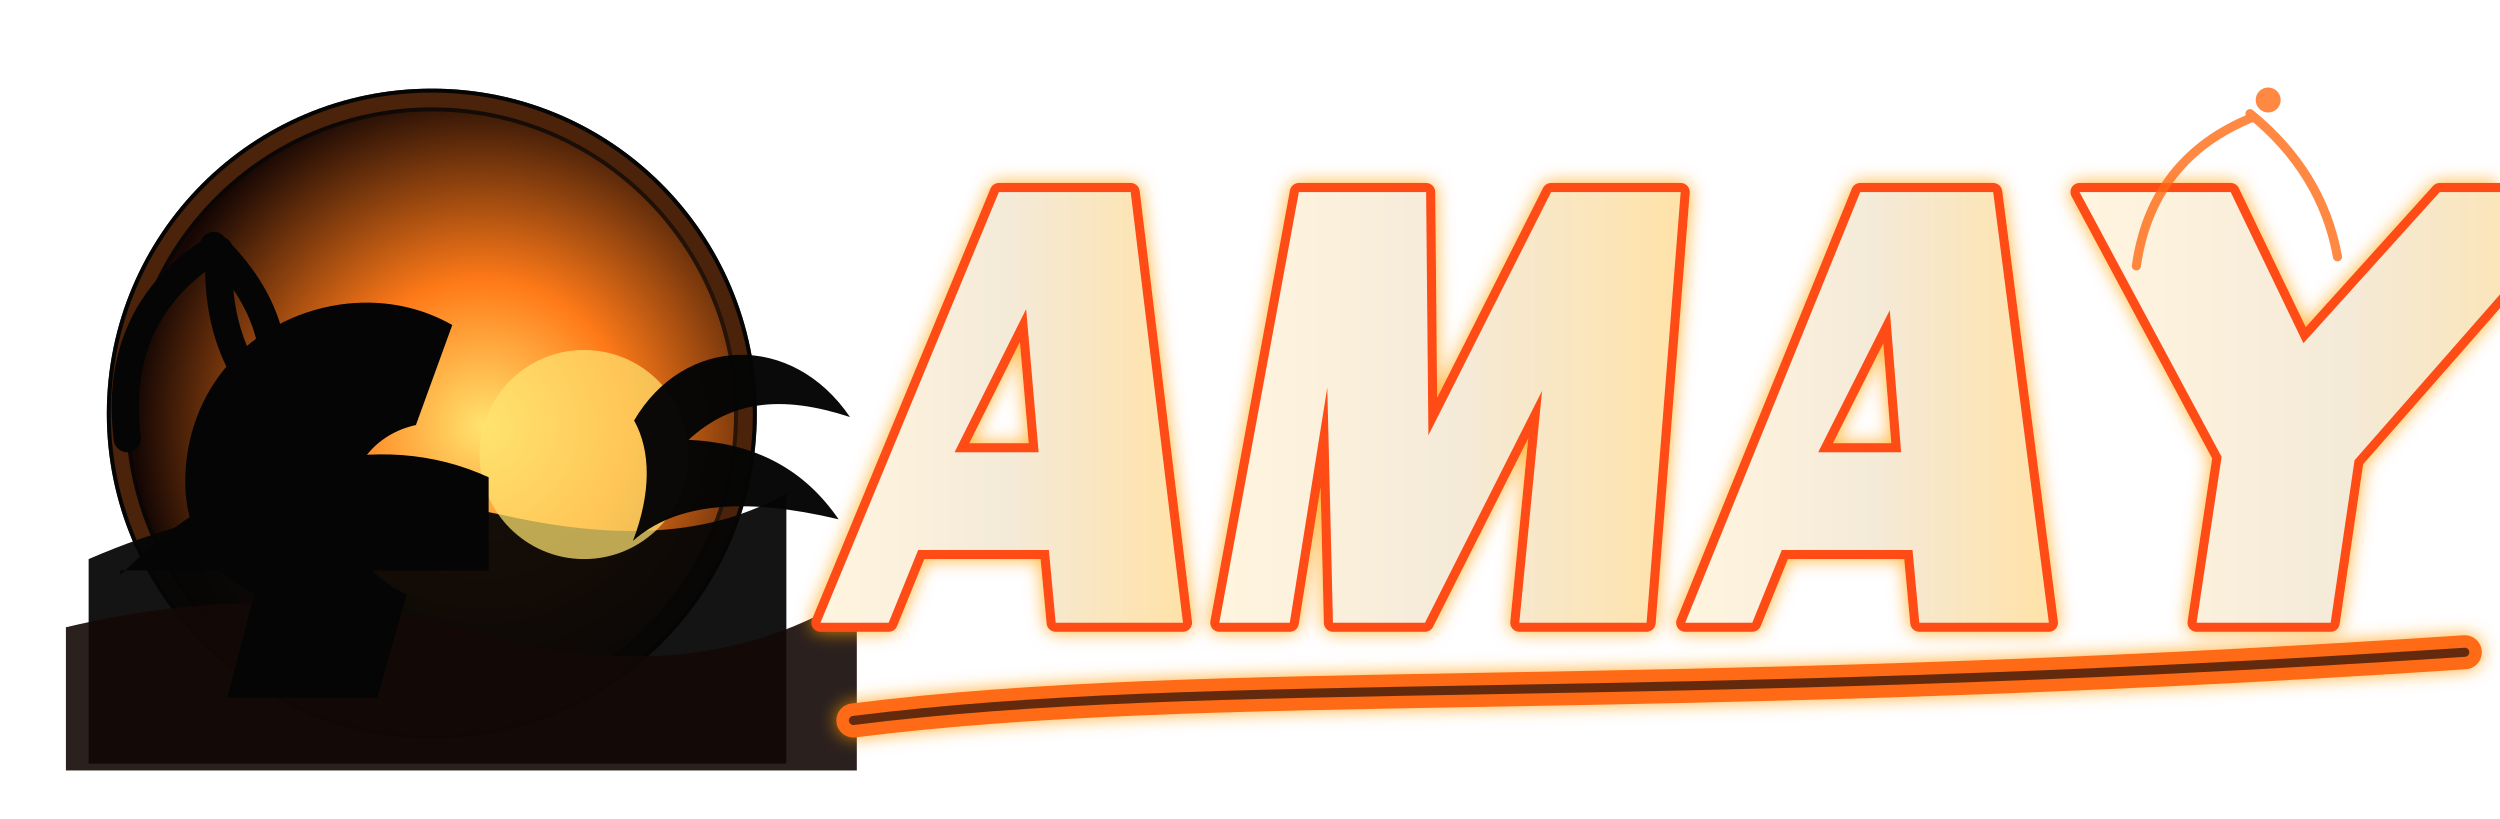
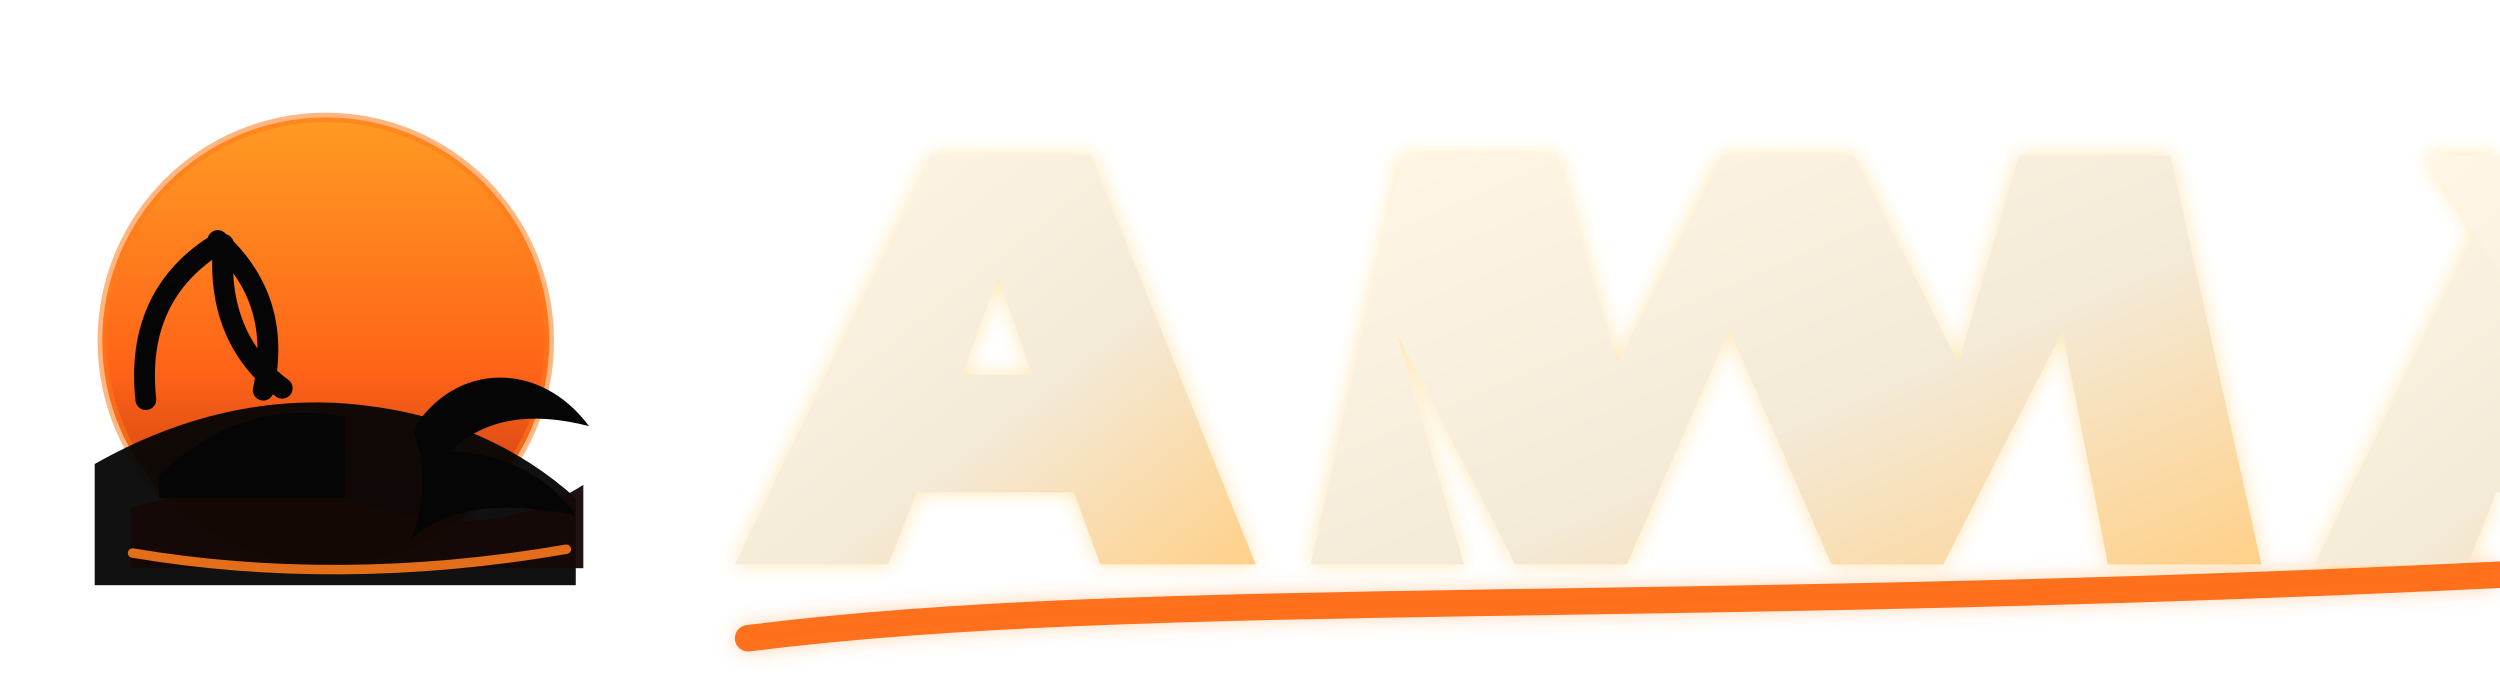
- <svg xmlns="http://www.w3.org/2000/svg" viewBox="0 0 2200 720" role="img" aria-label="AWAY logo">
+ <svg xmlns="http://www.w3.org/2000/svg" viewBox="0 0 1320 360" role="img" aria-label="AWAY logo">
  <defs>
-     <radialGradient id="sun" cx="58%" cy="52%" r="55%">
-       <stop offset="0%" stop-color="#ffe36f" />
-       <stop offset="42%" stop-color="#ff7a18" />
-       <stop offset="100%" stop-color="#160704" />
-     </radialGradient>
-     <linearGradient id="cream" x1="0" x2="1">
-       <stop offset="0%" stop-color="#fff5df" />
-       <stop offset="52%" stop-color="#f4ead8" />
-       <stop offset="100%" stop-color="#ffe2a8" />
+     <linearGradient id="sun" x1="0" y1="0" x2="0" y2="1">
+       <stop offset="0%" stop-color="#ff9b24" />
+       <stop offset="56%" stop-color="#ff6418" />
+       <stop offset="100%" stop-color="#b93212" />
    </linearGradient>
-     <filter id="glow" x="-20%" y="-20%" width="140%" height="140%">
-       <feGaussianBlur stdDeviation="8" result="blur" />
-       <feColorMatrix in="blur" type="matrix" values="1 0 0 0 1  0 .28 0 0 .28  0 0 0 0 0  0 0 0 .8 0" />
+     <linearGradient id="word" x1="0" y1="0" x2="1" y2="1">
+       <stop offset="0%" stop-color="#fff7e7" />
+       <stop offset="58%" stop-color="#f4ead8" />
+       <stop offset="100%" stop-color="#ffd088" />
+     </linearGradient>
+     <filter id="softGlow" x="-20%" y="-30%" width="140%" height="160%">
+       <feGaussianBlur stdDeviation="5" result="b" />
+       <feColorMatrix in="b" type="matrix" values="1 0 0 0 1  0 .33 0 0 .31  0 0 0 0 .08  0 0 0 .45 0" />
      <feMerge>
        <feMergeNode />
        <feMergeNode in="SourceGraphic" />
      </feMerge>
    </filter>
  </defs>
-   <rect width="2200" height="720" fill="transparent" />
-   <g transform="translate(70 54)">
-     <circle cx="310" cy="310" r="286" fill="#050505" />
-     <circle cx="310" cy="310" r="276" fill="url(#sun)" stroke="#ff6a14" stroke-width="13" />
-     <circle cx="310" cy="310" r="276" fill="none" stroke="#050505" stroke-width="20" opacity=".72" />
-     <path d="M8 438c120-52 242-66 368-38 104 23 184 16 246-20v238H8z" fill="#050505" opacity=".94" />
-     <path d="M-12 498c126-30 240-28 354 4 132 38 250 26 342-34v156H-12z" fill="#130805" opacity=".9" />
-     <circle cx="444" cy="346" r="92" fill="#ffe36f" opacity=".72" />
-     <path d="M488 316c44-75 139-78 190-3-61-20-105-14-142 20 58 3 101 25 132 70-84-20-144-14-181 19 16-42 16-79 1-106z" fill="#050505" opacity=".98" />
-     <path d="M118 162c47 46 63 96 48 159M120 164c-61 38-87 94-78 168M123 166c-4 66 17 117 63 154" fill="none" stroke="#050505" stroke-width="24" stroke-linecap="round" />
-     <path d="M36 452c48-48 101-82 164-98 59-14 112-10 160 12v82H36z" fill="#050505" />
-     <path d="M296 320c-36 8-59 37-59 74 0 35 20 62 51 75l-26 91h-132l24-92c-37-15-61-52-61-98 0-80 56-144 136-156 35-5 69 1 99 18z" fill="#050505" />
-     <circle cx="270" cy="268" r="31" fill="#050505" />
+   <rect width="1320" height="360" fill="transparent" />
+   <g transform="translate(34 42)">
+     <circle cx="138" cy="138" r="118" fill="url(#sun)" />
+     <circle cx="138" cy="138" r="118" fill="none" stroke="#ff7a1a" stroke-width="5" opacity=".55" />
+     <path d="M16 203c44-25 92-37 142-31 44 5 82 22 112 49v46H16z" fill="#050505" opacity=".95" />
+     <path d="M35 226c48-13 88-11 128 0 43 12 78 9 111-12v44H35z" fill="#140805" opacity=".95" />
+     <path d="M36 250c71 12 148 12 229-2" fill="none" stroke="#ff7a1a" stroke-width="5" stroke-linecap="round" opacity=".88" />
+     <path d="M81 85c23 21 31 47 24 79M82 86c-30 18-43 46-39 83M84 87c-3 33 8 59 31 76" fill="none" stroke="#050505" stroke-width="11" stroke-linecap="round" />
+     <path d="M50 209c28-27 60-38 98-31v43H50z" fill="#050505" />
+     <path d="M184 185c22-36 67-37 93-2-31-8-55-4-73 13 29 2 51 13 66 34-40-8-69-4-87 13 8-21 8-40 1-58z" fill="#050505" />
  </g>
-   <g transform="translate(635 86)" filter="url(#glow)">
-     <path d="M87 462 L244 83 L360 83 L406 462 L294 462 L288 398 L173 398 L147 462 Z M205 312 L279 312 L268 186 Z" fill="#050505" stroke="#ff4b14" stroke-width="16" stroke-linejoin="round" />
-     <path d="M87 462 L244 83 L360 83 L406 462 L294 462 L288 398 L173 398 L147 462 Z M205 312 L279 312 L268 186 Z" fill="url(#cream)" />
-     <path d="M438 462 L508 83 L620 83 L622 297 L730 83 L844 83 L814 462 L702 462 L722 258 L619 462 L538 462 L533 255 L500 462 Z" fill="#050505" stroke="#ff4b14" stroke-width="16" stroke-linejoin="round" />
-     <path d="M438 462 L508 83 L620 83 L622 297 L730 83 L844 83 L814 462 L702 462 L722 258 L619 462 L538 462 L533 255 L500 462 Z" fill="url(#cream)" />
-     <path d="M848 462 L1002 83 L1119 83 L1168 462 L1054 462 L1048 398 L933 398 L907 462 Z M965 312 L1038 312 L1028 187 Z" fill="#050505" stroke="#ff4b14" stroke-width="16" stroke-linejoin="round" />
-     <path d="M848 462 L1002 83 L1119 83 L1168 462 L1054 462 L1048 398 L933 398 L907 462 Z M965 312 L1038 312 L1028 187 Z" fill="url(#cream)" />
-     <path d="M1195 83 L1328 83 L1392 216 L1512 83 L1644 83 L1437 319 L1416 462 L1298 462 L1320 316 Z" fill="#050505" stroke="#ff4b14" stroke-width="16" stroke-linejoin="round" />
-     <path d="M1195 83 L1328 83 L1392 216 L1512 83 L1644 83 L1437 319 L1416 462 L1298 462 L1320 316 Z" fill="url(#cream)" />
-     <path d="M116 548 C434 508 808 536 1534 488" fill="none" stroke="#ff6a14" stroke-width="30" stroke-linecap="round" />
-     <path d="M116 548 C434 508 808 536 1534 488" fill="none" stroke="#050505" stroke-width="8" stroke-linecap="round" opacity=".62" />
-   </g>
-   <g opacity=".8">
-     <path d="M1980 100c42 34 68 76 77 126M1983 103c-60 24-94 68-103 131" fill="none" stroke="#ff6a14" stroke-width="8" stroke-linecap="round" />
-     <circle cx="1996" cy="88" r="11" fill="#ff6a14" />
+   <g transform="translate(330 58)" filter="url(#softGlow)">
+     <path d="M58 240 L162 24 H246 L333 240 H251 L237 202 H154 L139 240 Z M178 140 H215 L197 88 Z" fill="url(#word)" />
+     <path d="M362 240 L410 24 H492 L524 134 L579 24 H649 L704 134 L736 24 H816 L864 240 H783 L759 117 L696 240 H637 L583 116 L529 240 H470 L407 117 L443 240 Z" fill="url(#word)" />
+     <path d="M892 240 L996 24 H1080 L1167 240 H1085 L1071 202 H988 L973 240 Z M1012 140 H1049 L1031 88 Z" fill="url(#word)" />
+     <path d="M1160 24 H1249 L1300 105 L1353 24 H1444 L1336 170 V240 H1254 V170 Z" fill="url(#word)" transform="translate(-210 0)" />
+     <path d="M65 279 C278 252 568 268 1038 243" fill="none" stroke="#ff6a14" stroke-width="14" stroke-linecap="round" opacity=".96" />
  </g>
</svg>
